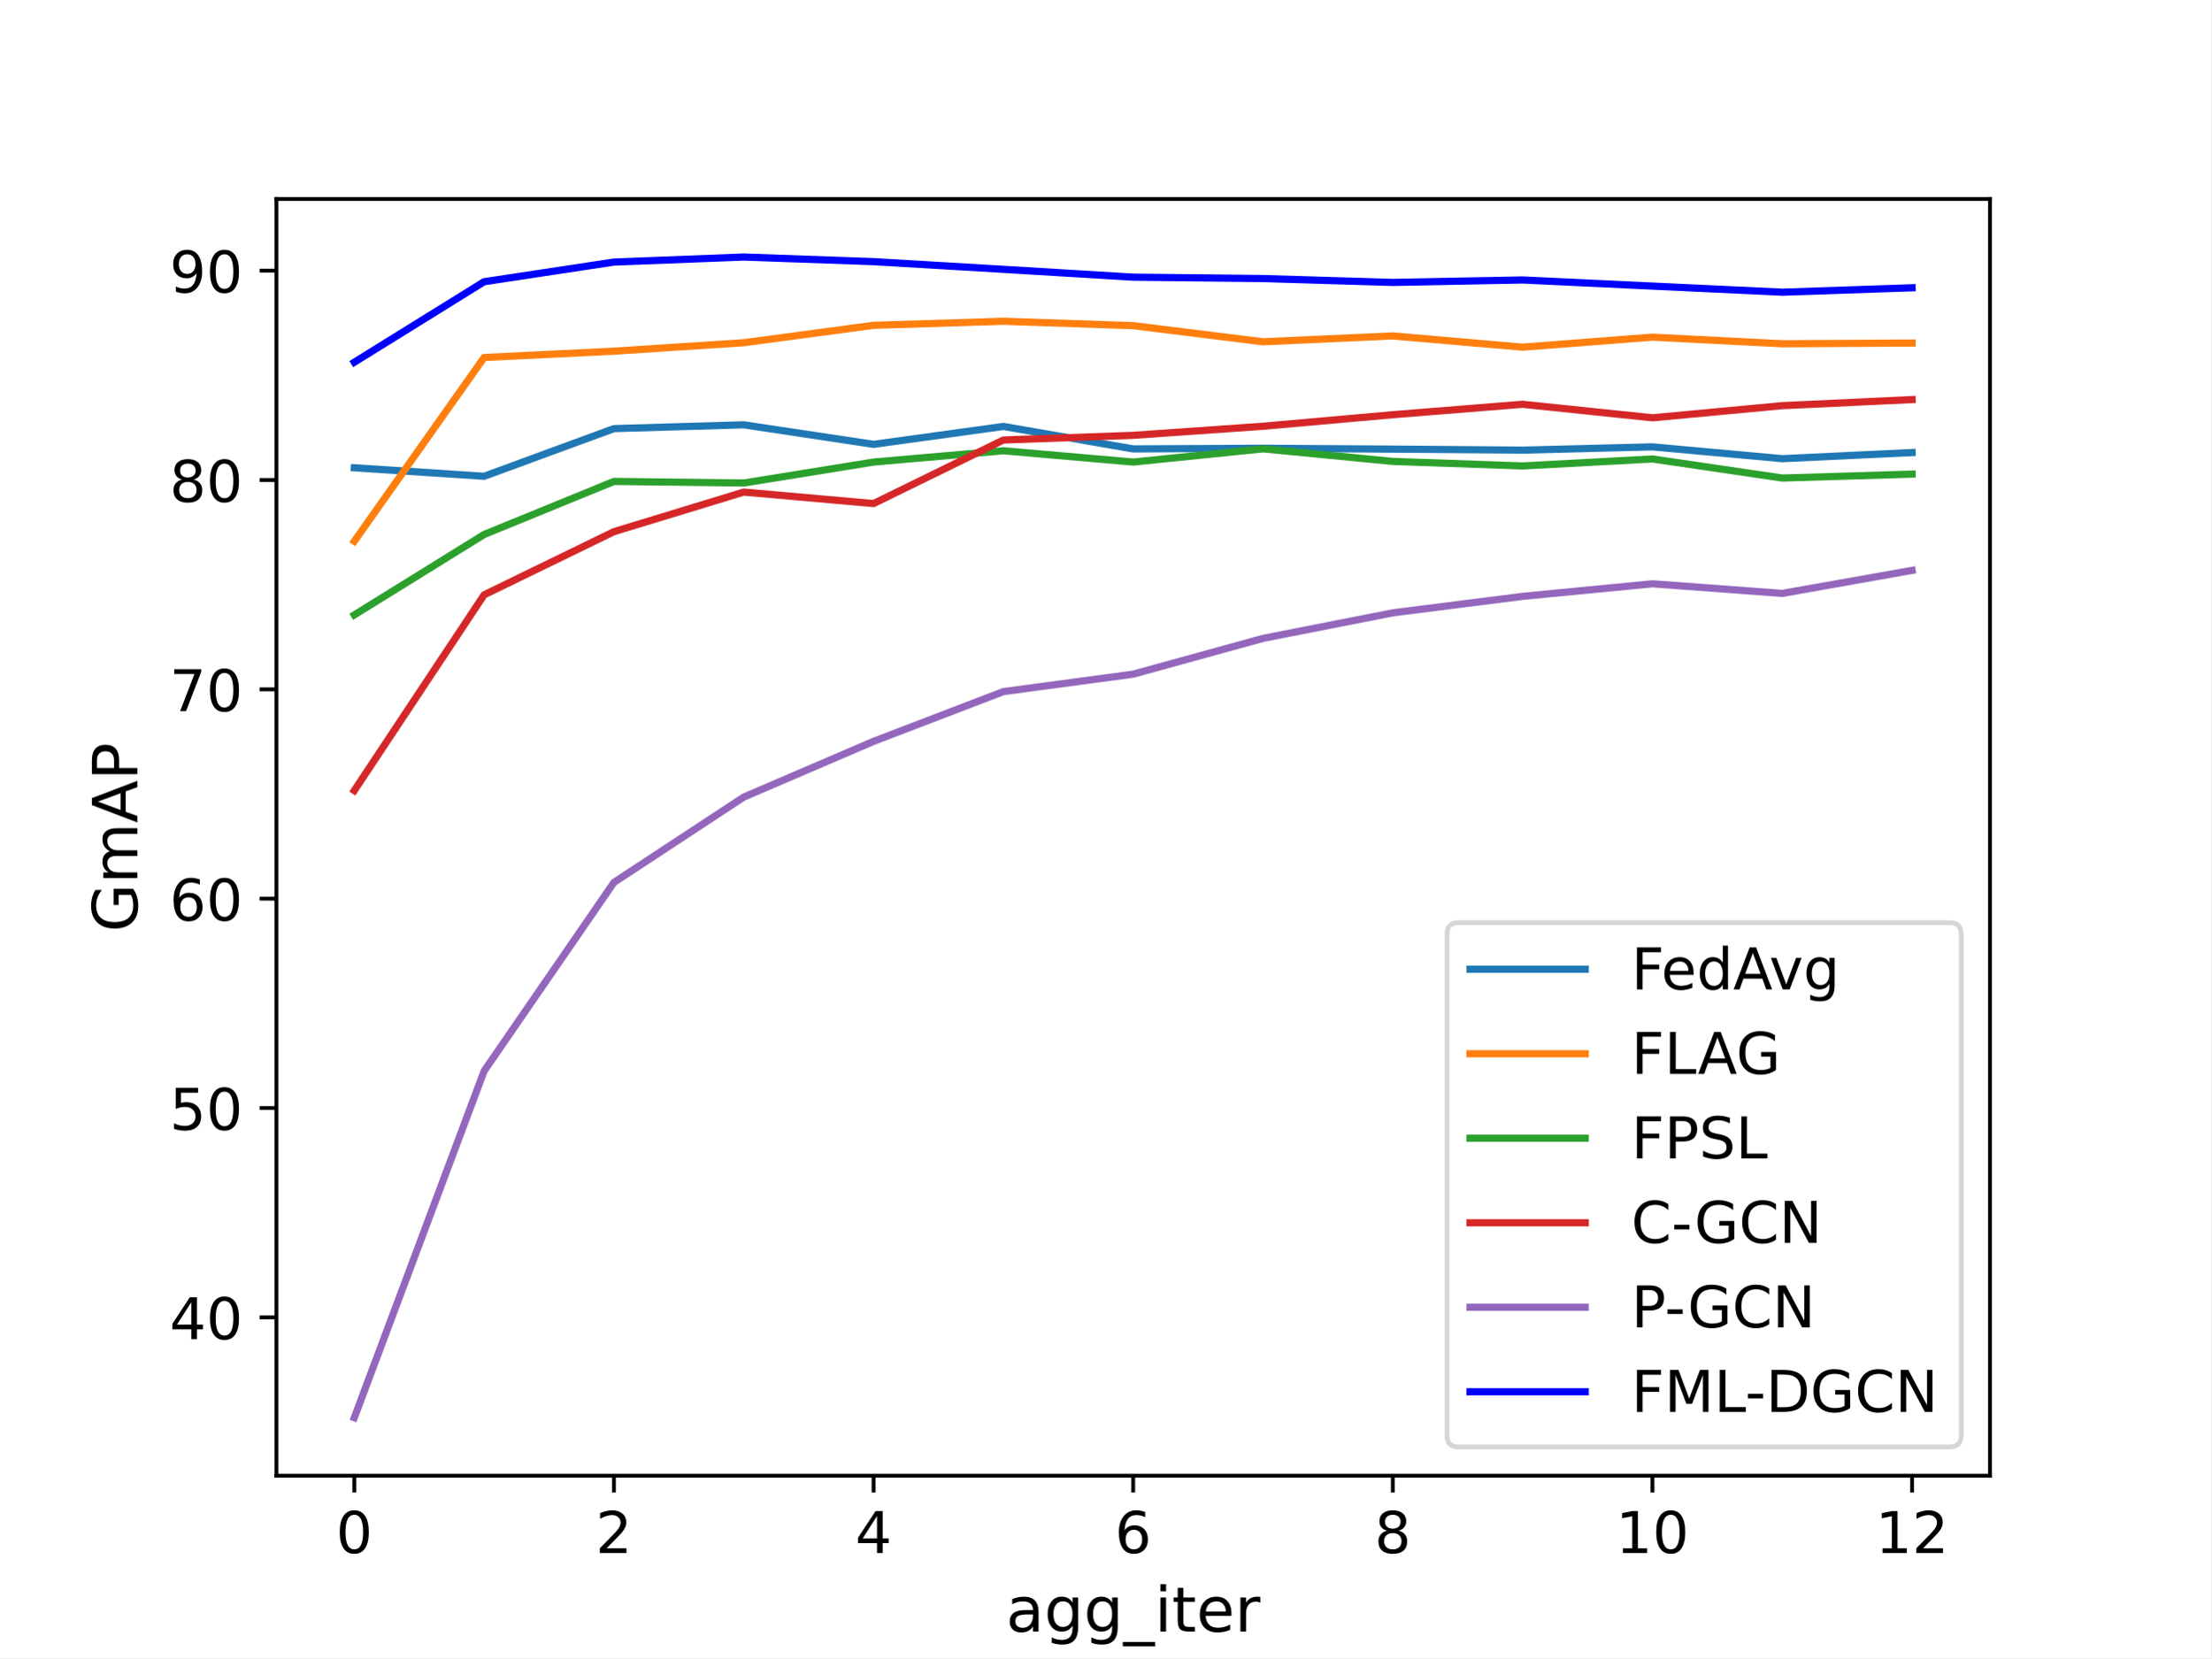
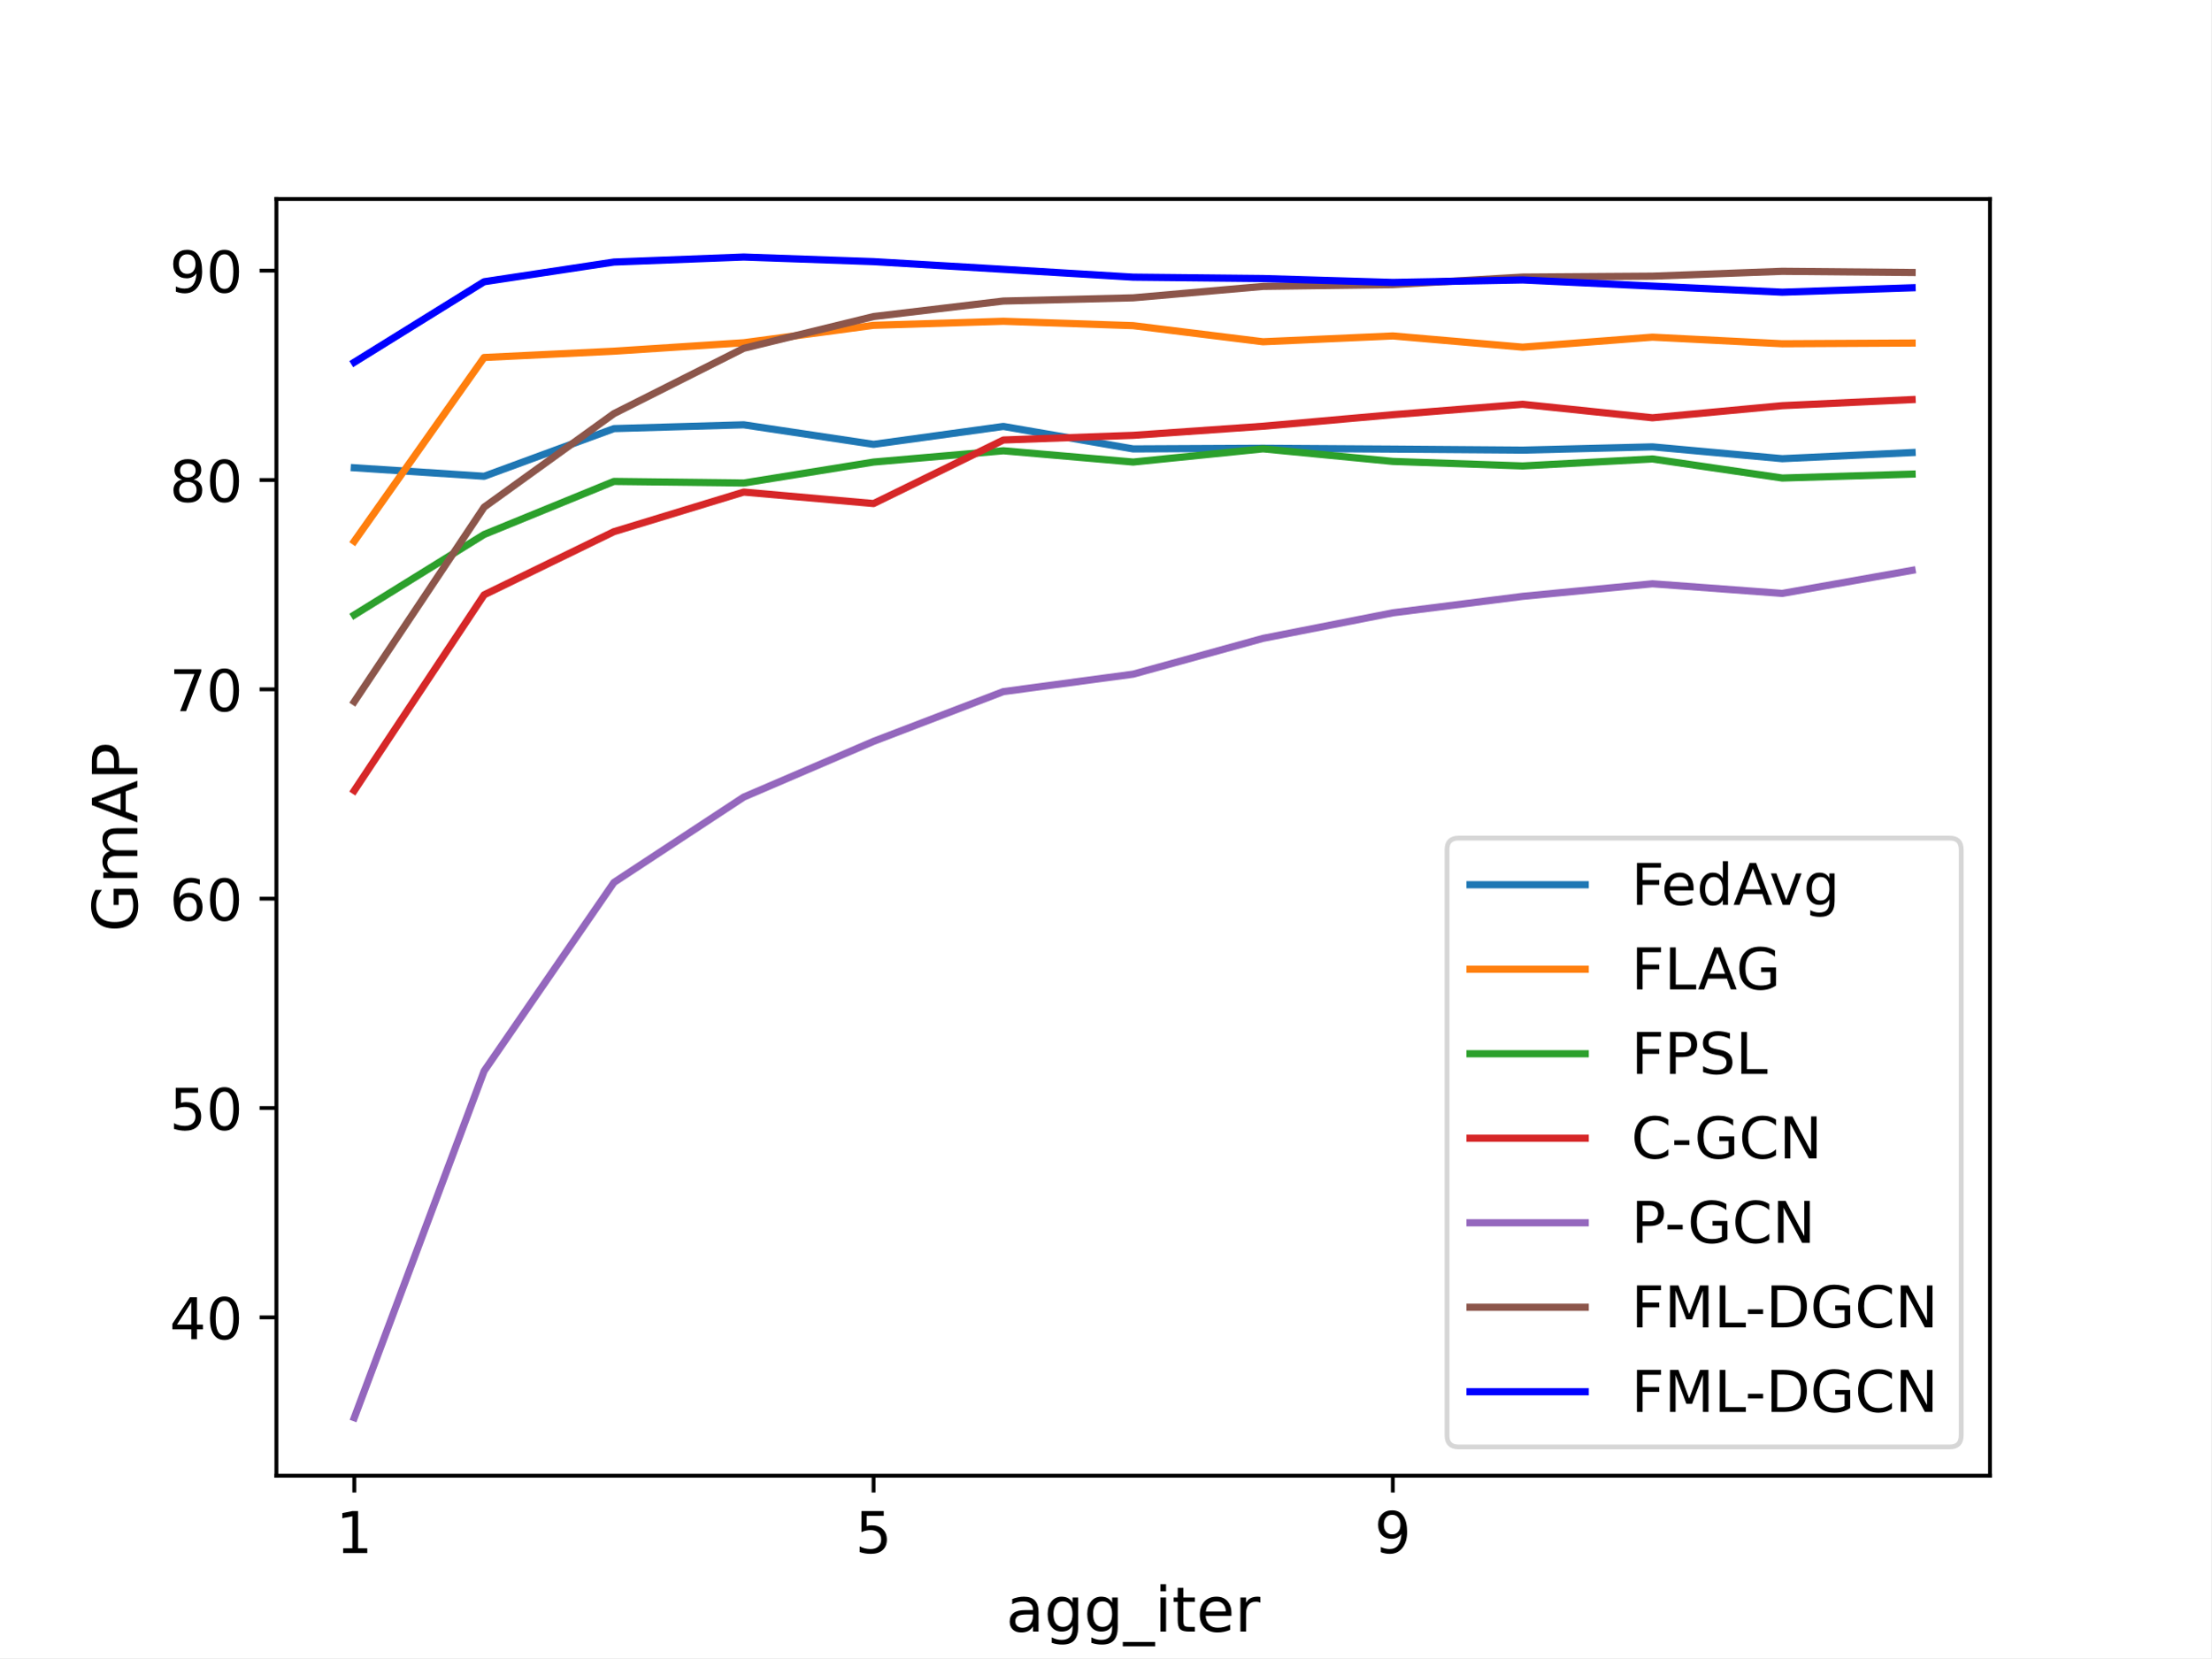
<svg xmlns="http://www.w3.org/2000/svg" xmlns:xlink="http://www.w3.org/1999/xlink" width="460.8pt" height="345.6pt" viewBox="0 0 460.8 345.6" version="1.1">
  <defs>
    <style type="text/css">*{stroke-linejoin: round; stroke-linecap: butt}</style>
  </defs>
  <g id="figure_1">
    <g id="patch_1">
      <path d="M 0 345.6  L 460.8 345.6  L 460.8 0  L 0 0  z " style="fill: #ffffff" />
    </g>
    <g id="axes_1">
      <g id="patch_2">
        <path d="M 57.6 307.584  L 414.72 307.584  L 414.72 41.472  L 57.6 41.472  z " style="fill: #ffffff" />
      </g>
      <g id="matplotlib.axis_1">
        <g id="xtick_1">
          <g id="line2d_1">
            <defs>
-               <path id="mbc3129a16e" d="M 0 0  L 0 3.5  " style="stroke: #000000; stroke-width: 0.8" />
-             </defs>
-             <g>
-               <use xlink:href="#mbc3129a16e" x="73.833" y="307.584" style="stroke: #000000; stroke-width: 0.8" />
+               <path id="m4f4d7ae4b5" d="M 0 0  L 0 3.5  " style="stroke: #000000; stroke-width: 0.8" />
+             </defs>
+             <g>
+               <use xlink:href="#m4f4d7ae4b5" x="73.833" y="307.584" style="stroke: #000000; stroke-width: 0.8" />
            </g>
          </g>
          <g id="text_1">
            <g transform="translate(70.01523 323.7021) scale(0.12 -0.12)">
              <defs>
-                 <path id="DejaVuSans-30" d="M 2034 4250  Q 1547 4250 1301 3770  Q 1056 3291 1056 2328  Q 1056 1369 1301 889  Q 1547 409 2034 409  Q 2525 409 2770 889  Q 3016 1369 3016 2328  Q 3016 3291 2770 3770  Q 2525 4250 2034 4250  z M 2034 4750  Q 2819 4750 3233 4129  Q 3647 3509 3647 2328  Q 3647 1150 3233 529  Q 2819 -91 2034 -91  Q 1250 -91 836 529  Q 422 1150 422 2328  Q 422 3509 836 4129  Q 1250 4750 2034 4750  z " transform="scale(0.015625)" />
-               </defs>
-               <use xlink:href="#DejaVuSans-30" />
+                 <path id="DejaVuSans-31" d="M 794 531  L 1825 531  L 1825 4091  L 703 3866  L 703 4441  L 1819 4666  L 2450 4666  L 2450 531  L 3481 531  L 3481 0  L 794 0  L 794 531  z " transform="scale(0.015625)" />
+               </defs>
+               <use xlink:href="#DejaVuSans-31" />
            </g>
          </g>
        </g>
        <g id="xtick_2">
          <g id="line2d_2">
            <g>
-               <use xlink:href="#mbc3129a16e" x="127.942" y="307.584" style="stroke: #000000; stroke-width: 0.8" />
+               <use xlink:href="#m4f4d7ae4b5" x="182.051" y="307.584" style="stroke: #000000; stroke-width: 0.8" />
            </g>
          </g>
          <g id="text_2">
-             <g transform="translate(124.1243 323.7021) scale(0.12 -0.12)">
-               <defs>
-                 <path id="DejaVuSans-32" d="M 1228 531  L 3431 531  L 3431 0  L 469 0  L 469 531  Q 828 903 1448 1529  Q 2069 2156 2228 2338  Q 2531 2678 2651 2914  Q 2772 3150 2772 3378  Q 2772 3750 2511 3984  Q 2250 4219 1831 4219  Q 1534 4219 1204 4116  Q 875 4013 500 3803  L 500 4441  Q 881 4594 1212 4672  Q 1544 4750 1819 4750  Q 2544 4750 2975 4387  Q 3406 4025 3406 3419  Q 3406 3131 3298 2873  Q 3191 2616 2906 2266  Q 2828 2175 2409 1742  Q 1991 1309 1228 531  z " transform="scale(0.015625)" />
-               </defs>
-               <use xlink:href="#DejaVuSans-32" />
+             <g transform="translate(178.2334 323.7021) scale(0.12 -0.12)">
+               <defs>
+                 <path id="DejaVuSans-35" d="M 691 4666  L 3169 4666  L 3169 4134  L 1269 4134  L 1269 2991  Q 1406 3038 1543 3061  Q 1681 3084 1819 3084  Q 2600 3084 3056 2656  Q 3513 2228 3513 1497  Q 3513 744 3044 326  Q 2575 -91 1722 -91  Q 1428 -91 1123 -41  Q 819 9 494 109  L 494 744  Q 775 591 1075 516  Q 1375 441 1709 441  Q 2250 441 2565 725  Q 2881 1009 2881 1497  Q 2881 1984 2565 2268  Q 2250 2553 1709 2553  Q 1456 2553 1204 2497  Q 953 2441 691 2322  L 691 4666  z " transform="scale(0.015625)" />
+               </defs>
+               <use xlink:href="#DejaVuSans-35" />
            </g>
          </g>
        </g>
        <g id="xtick_3">
          <g id="line2d_3">
            <g>
-               <use xlink:href="#mbc3129a16e" x="182.051" y="307.584" style="stroke: #000000; stroke-width: 0.8" />
+               <use xlink:href="#m4f4d7ae4b5" x="290.269" y="307.584" style="stroke: #000000; stroke-width: 0.8" />
            </g>
          </g>
          <g id="text_3">
-             <g transform="translate(178.2334 323.7021) scale(0.12 -0.12)">
-               <defs>
-                 <path id="DejaVuSans-34" d="M 2419 4116  L 825 1625  L 2419 1625  L 2419 4116  z M 2253 4666  L 3047 4666  L 3047 1625  L 3713 1625  L 3713 1100  L 3047 1100  L 3047 0  L 2419 0  L 2419 1100  L 313 1100  L 313 1709  L 2253 4666  z " transform="scale(0.015625)" />
-               </defs>
-               <use xlink:href="#DejaVuSans-34" />
-             </g>
-           </g>
-         </g>
-         <g id="xtick_4">
-           <g id="line2d_4">
-             <g>
-               <use xlink:href="#mbc3129a16e" x="236.16" y="307.584" style="stroke: #000000; stroke-width: 0.8" />
-             </g>
-           </g>
-           <g id="text_4">
-             <g transform="translate(232.3425 323.7021) scale(0.12 -0.12)">
-               <defs>
-                 <path id="DejaVuSans-36" d="M 2113 2584  Q 1688 2584 1439 2293  Q 1191 2003 1191 1497  Q 1191 994 1439 701  Q 1688 409 2113 409  Q 2538 409 2786 701  Q 3034 994 3034 1497  Q 3034 2003 2786 2293  Q 2538 2584 2113 2584  z M 3366 4563  L 3366 3988  Q 3128 4100 2886 4159  Q 2644 4219 2406 4219  Q 1781 4219 1451 3797  Q 1122 3375 1075 2522  Q 1259 2794 1537 2939  Q 1816 3084 2150 3084  Q 2853 3084 3261 2657  Q 3669 2231 3669 1497  Q 3669 778 3244 343  Q 2819 -91 2113 -91  Q 1303 -91 875 529  Q 447 1150 447 2328  Q 447 3434 972 4092  Q 1497 4750 2381 4750  Q 2619 4750 2861 4703  Q 3103 4656 3366 4563  z " transform="scale(0.015625)" />
-               </defs>
-               <use xlink:href="#DejaVuSans-36" />
-             </g>
-           </g>
-         </g>
-         <g id="xtick_5">
-           <g id="line2d_5">
-             <g>
-               <use xlink:href="#mbc3129a16e" x="290.269" y="307.584" style="stroke: #000000; stroke-width: 0.8" />
-             </g>
-           </g>
-           <g id="text_5">
            <g transform="translate(286.4516 323.7021) scale(0.12 -0.12)">
              <defs>
-                 <path id="DejaVuSans-38" d="M 2034 2216  Q 1584 2216 1326 1975  Q 1069 1734 1069 1313  Q 1069 891 1326 650  Q 1584 409 2034 409  Q 2484 409 2743 651  Q 3003 894 3003 1313  Q 3003 1734 2745 1975  Q 2488 2216 2034 2216  z M 1403 2484  Q 997 2584 770 2862  Q 544 3141 544 3541  Q 544 4100 942 4425  Q 1341 4750 2034 4750  Q 2731 4750 3128 4425  Q 3525 4100 3525 3541  Q 3525 3141 3298 2862  Q 3072 2584 2669 2484  Q 3125 2378 3379 2068  Q 3634 1759 3634 1313  Q 3634 634 3220 271  Q 2806 -91 2034 -91  Q 1263 -91 848 271  Q 434 634 434 1313  Q 434 1759 690 2068  Q 947 2378 1403 2484  z M 1172 3481  Q 1172 3119 1398 2916  Q 1625 2713 2034 2713  Q 2441 2713 2670 2916  Q 2900 3119 2900 3481  Q 2900 3844 2670 4047  Q 2441 4250 2034 4250  Q 1625 4250 1398 4047  Q 1172 3844 1172 3481  z " transform="scale(0.015625)" />
-               </defs>
-               <use xlink:href="#DejaVuSans-38" />
-             </g>
-           </g>
-         </g>
-         <g id="xtick_6">
-           <g id="line2d_6">
-             <g>
-               <use xlink:href="#mbc3129a16e" x="344.378" y="307.584" style="stroke: #000000; stroke-width: 0.8" />
-             </g>
-           </g>
-           <g id="text_6">
-             <g transform="translate(336.7432 323.7021) scale(0.12 -0.12)">
-               <defs>
-                 <path id="DejaVuSans-31" d="M 794 531  L 1825 531  L 1825 4091  L 703 3866  L 703 4441  L 1819 4666  L 2450 4666  L 2450 531  L 3481 531  L 3481 0  L 794 0  L 794 531  z " transform="scale(0.015625)" />
-               </defs>
-               <use xlink:href="#DejaVuSans-31" />
-               <use xlink:href="#DejaVuSans-30" x="63.623" />
-             </g>
-           </g>
-         </g>
-         <g id="xtick_7">
-           <g id="line2d_7">
-             <g>
-               <use xlink:href="#mbc3129a16e" x="398.487" y="307.584" style="stroke: #000000; stroke-width: 0.8" />
-             </g>
-           </g>
-           <g id="text_7">
-             <g transform="translate(390.8523 323.7021) scale(0.12 -0.12)">
-               <use xlink:href="#DejaVuSans-31" />
-               <use xlink:href="#DejaVuSans-32" x="63.623" />
-             </g>
-           </g>
-         </g>
-         <g id="text_8">
+                 <path id="DejaVuSans-39" d="M 703 97  L 703 672  Q 941 559 1184 500  Q 1428 441 1663 441  Q 2288 441 2617 861  Q 2947 1281 2994 2138  Q 2813 1869 2534 1725  Q 2256 1581 1919 1581  Q 1219 1581 811 2004  Q 403 2428 403 3163  Q 403 3881 828 4315  Q 1253 4750 1959 4750  Q 2769 4750 3195 4129  Q 3622 3509 3622 2328  Q 3622 1225 3098 567  Q 2575 -91 1691 -91  Q 1453 -91 1209 -44  Q 966 3 703 97  z M 1959 2075  Q 2384 2075 2632 2365  Q 2881 2656 2881 3163  Q 2881 3666 2632 3958  Q 2384 4250 1959 4250  Q 1534 4250 1286 3958  Q 1038 3666 1038 3163  Q 1038 2656 1286 2365  Q 1534 2075 1959 2075  z " transform="scale(0.015625)" />
+               </defs>
+               <use xlink:href="#DejaVuSans-39" />
+             </g>
+           </g>
+         </g>
+         <g id="text_4">
          <g transform="translate(209.6481 340.0757) scale(0.13 -0.13)">
            <defs>
              <path id="DejaVuSans-61" d="M 2194 1759  Q 1497 1759 1228 1600  Q 959 1441 959 1056  Q 959 750 1161 570  Q 1363 391 1709 391  Q 2188 391 2477 730  Q 2766 1069 2766 1631  L 2766 1759  L 2194 1759  z M 3341 1997  L 3341 0  L 2766 0  L 2766 531  Q 2569 213 2275 61  Q 1981 -91 1556 -91  Q 1019 -91 701 211  Q 384 513 384 1019  Q 384 1609 779 1909  Q 1175 2209 1959 2209  L 2766 2209  L 2766 2266  Q 2766 2663 2505 2880  Q 2244 3097 1772 3097  Q 1472 3097 1187 3025  Q 903 2953 641 2809  L 641 3341  Q 956 3463 1253 3523  Q 1550 3584 1831 3584  Q 2591 3584 2966 3190  Q 3341 2797 3341 1997  z " transform="scale(0.015625)" />
              <path id="DejaVuSans-67" d="M 2906 1791  Q 2906 2416 2648 2759  Q 2391 3103 1925 3103  Q 1463 3103 1205 2759  Q 947 2416 947 1791  Q 947 1169 1205 825  Q 1463 481 1925 481  Q 2391 481 2648 825  Q 2906 1169 2906 1791  z M 3481 434  Q 3481 -459 3084 -895  Q 2688 -1331 1869 -1331  Q 1566 -1331 1297 -1286  Q 1028 -1241 775 -1147  L 775 -588  Q 1028 -725 1275 -790  Q 1522 -856 1778 -856  Q 2344 -856 2625 -561  Q 2906 -266 2906 331  L 2906 616  Q 2728 306 2450 153  Q 2172 0 1784 0  Q 1141 0 747 490  Q 353 981 353 1791  Q 353 2603 747 3093  Q 1141 3584 1784 3584  Q 2172 3584 2450 3431  Q 2728 3278 2906 2969  L 2906 3500  L 3481 3500  L 3481 434  z " transform="scale(0.015625)" />
              <path id="DejaVuSans-5f" d="M 3263 -1063  L 3263 -1509  L -63 -1509  L -63 -1063  L 3263 -1063  z " transform="scale(0.015625)" />
              <path id="DejaVuSans-69" d="M 603 3500  L 1178 3500  L 1178 0  L 603 0  L 603 3500  z M 603 4863  L 1178 4863  L 1178 4134  L 603 4134  L 603 4863  z " transform="scale(0.015625)" />
              <path id="DejaVuSans-74" d="M 1172 4494  L 1172 3500  L 2356 3500  L 2356 3053  L 1172 3053  L 1172 1153  Q 1172 725 1289 603  Q 1406 481 1766 481  L 2356 481  L 2356 0  L 1766 0  Q 1100 0 847 248  Q 594 497 594 1153  L 594 3053  L 172 3053  L 172 3500  L 594 3500  L 594 4494  L 1172 4494  z " transform="scale(0.015625)" />
              <path id="DejaVuSans-65" d="M 3597 1894  L 3597 1613  L 953 1613  Q 991 1019 1311 708  Q 1631 397 2203 397  Q 2534 397 2845 478  Q 3156 559 3463 722  L 3463 178  Q 3153 47 2828 -22  Q 2503 -91 2169 -91  Q 1331 -91 842 396  Q 353 884 353 1716  Q 353 2575 817 3079  Q 1281 3584 2069 3584  Q 2775 3584 3186 3129  Q 3597 2675 3597 1894  z M 3022 2063  Q 3016 2534 2758 2815  Q 2500 3097 2075 3097  Q 1594 3097 1305 2825  Q 1016 2553 972 2059  L 3022 2063  z " transform="scale(0.015625)" />
              <path id="DejaVuSans-72" d="M 2631 2963  Q 2534 3019 2420 3045  Q 2306 3072 2169 3072  Q 1681 3072 1420 2755  Q 1159 2438 1159 1844  L 1159 0  L 581 0  L 581 3500  L 1159 3500  L 1159 2956  Q 1341 3275 1631 3429  Q 1922 3584 2338 3584  Q 2397 3584 2469 3576  Q 2541 3569 2628 3553  L 2631 2963  z " transform="scale(0.015625)" />
            </defs>
            <use xlink:href="#DejaVuSans-61" />
            <use xlink:href="#DejaVuSans-67" x="61.279" />
            <use xlink:href="#DejaVuSans-67" x="124.756" />
            <use xlink:href="#DejaVuSans-5f" x="188.232" />
            <use xlink:href="#DejaVuSans-69" x="238.232" />
            <use xlink:href="#DejaVuSans-74" x="266.016" />
            <use xlink:href="#DejaVuSans-65" x="305.225" />
            <use xlink:href="#DejaVuSans-72" x="366.748" />
          </g>
        </g>
      </g>
      <g id="matplotlib.axis_2">
        <g id="ytick_1">
+           <g id="line2d_4">
+             <defs>
+               <path id="m7bae63c8d6" d="M 0 0  L -3.5 0  " style="stroke: #000000; stroke-width: 0.8" />
+             </defs>
+             <g>
+               <use xlink:href="#m7bae63c8d6" x="57.6" y="274.58" style="stroke: #000000; stroke-width: 0.8" />
+             </g>
+           </g>
+           <g id="text_5">
+             <g transform="translate(35.33 279.139) scale(0.12 -0.12)">
+               <defs>
+                 <path id="DejaVuSans-34" d="M 2419 4116  L 825 1625  L 2419 1625  L 2419 4116  z M 2253 4666  L 3047 4666  L 3047 1625  L 3713 1625  L 3713 1100  L 3047 1100  L 3047 0  L 2419 0  L 2419 1100  L 313 1100  L 313 1709  L 2253 4666  z " transform="scale(0.015625)" />
+                 <path id="DejaVuSans-30" d="M 2034 4250  Q 1547 4250 1301 3770  Q 1056 3291 1056 2328  Q 1056 1369 1301 889  Q 1547 409 2034 409  Q 2525 409 2770 889  Q 3016 1369 3016 2328  Q 3016 3291 2770 3770  Q 2525 4250 2034 4250  z M 2034 4750  Q 2819 4750 3233 4129  Q 3647 3509 3647 2328  Q 3647 1150 3233 529  Q 2819 -91 2034 -91  Q 1250 -91 836 529  Q 422 1150 422 2328  Q 422 3509 836 4129  Q 1250 4750 2034 4750  z " transform="scale(0.015625)" />
+               </defs>
+               <use xlink:href="#DejaVuSans-34" />
+               <use xlink:href="#DejaVuSans-30" x="63.623" />
+             </g>
+           </g>
+         </g>
+         <g id="ytick_2">
+           <g id="line2d_5">
+             <g>
+               <use xlink:href="#m7bae63c8d6" x="57.6" y="230.945" style="stroke: #000000; stroke-width: 0.8" />
+             </g>
+           </g>
+           <g id="text_6">
+             <g transform="translate(35.33 235.5044) scale(0.12 -0.12)">
+               <use xlink:href="#DejaVuSans-35" />
+               <use xlink:href="#DejaVuSans-30" x="63.623" />
+             </g>
+           </g>
+         </g>
+         <g id="ytick_3">
+           <g id="line2d_6">
+             <g>
+               <use xlink:href="#m7bae63c8d6" x="57.6" y="187.311" style="stroke: #000000; stroke-width: 0.8" />
+             </g>
+           </g>
+           <g id="text_7">
+             <g transform="translate(35.33 191.8698) scale(0.12 -0.12)">
+               <defs>
+                 <path id="DejaVuSans-36" d="M 2113 2584  Q 1688 2584 1439 2293  Q 1191 2003 1191 1497  Q 1191 994 1439 701  Q 1688 409 2113 409  Q 2538 409 2786 701  Q 3034 994 3034 1497  Q 3034 2003 2786 2293  Q 2538 2584 2113 2584  z M 3366 4563  L 3366 3988  Q 3128 4100 2886 4159  Q 2644 4219 2406 4219  Q 1781 4219 1451 3797  Q 1122 3375 1075 2522  Q 1259 2794 1537 2939  Q 1816 3084 2150 3084  Q 2853 3084 3261 2657  Q 3669 2231 3669 1497  Q 3669 778 3244 343  Q 2819 -91 2113 -91  Q 1303 -91 875 529  Q 447 1150 447 2328  Q 447 3434 972 4092  Q 1497 4750 2381 4750  Q 2619 4750 2861 4703  Q 3103 4656 3366 4563  z " transform="scale(0.015625)" />
+               </defs>
+               <use xlink:href="#DejaVuSans-36" />
+               <use xlink:href="#DejaVuSans-30" x="63.623" />
+             </g>
+           </g>
+         </g>
+         <g id="ytick_4">
+           <g id="line2d_7">
+             <g>
+               <use xlink:href="#m7bae63c8d6" x="57.6" y="143.676" style="stroke: #000000; stroke-width: 0.8" />
+             </g>
+           </g>
+           <g id="text_8">
+             <g transform="translate(35.33 148.2352) scale(0.12 -0.12)">
+               <defs>
+                 <path id="DejaVuSans-37" d="M 525 4666  L 3525 4666  L 3525 4397  L 1831 0  L 1172 0  L 2766 4134  L 525 4134  L 525 4666  z " transform="scale(0.015625)" />
+               </defs>
+               <use xlink:href="#DejaVuSans-37" />
+               <use xlink:href="#DejaVuSans-30" x="63.623" />
+             </g>
+           </g>
+         </g>
+         <g id="ytick_5">
          <g id="line2d_8">
-             <defs>
-               <path id="m5475874a99" d="M 0 0  L -3.5 0  " style="stroke: #000000; stroke-width: 0.8" />
-             </defs>
-             <g>
-               <use xlink:href="#m5475874a99" x="57.6" y="274.58" style="stroke: #000000; stroke-width: 0.8" />
+             <g>
+               <use xlink:href="#m7bae63c8d6" x="57.6" y="100.042" style="stroke: #000000; stroke-width: 0.8" />
            </g>
          </g>
          <g id="text_9">
-             <g transform="translate(35.33 279.139) scale(0.12 -0.12)">
-               <use xlink:href="#DejaVuSans-34" />
-               <use xlink:href="#DejaVuSans-30" x="63.623" />
-             </g>
-           </g>
-         </g>
-         <g id="ytick_2">
+             <g transform="translate(35.33 104.6006) scale(0.12 -0.12)">
+               <defs>
+                 <path id="DejaVuSans-38" d="M 2034 2216  Q 1584 2216 1326 1975  Q 1069 1734 1069 1313  Q 1069 891 1326 650  Q 1584 409 2034 409  Q 2484 409 2743 651  Q 3003 894 3003 1313  Q 3003 1734 2745 1975  Q 2488 2216 2034 2216  z M 1403 2484  Q 997 2584 770 2862  Q 544 3141 544 3541  Q 544 4100 942 4425  Q 1341 4750 2034 4750  Q 2731 4750 3128 4425  Q 3525 4100 3525 3541  Q 3525 3141 3298 2862  Q 3072 2584 2669 2484  Q 3125 2378 3379 2068  Q 3634 1759 3634 1313  Q 3634 634 3220 271  Q 2806 -91 2034 -91  Q 1263 -91 848 271  Q 434 634 434 1313  Q 434 1759 690 2068  Q 947 2378 1403 2484  z M 1172 3481  Q 1172 3119 1398 2916  Q 1625 2713 2034 2713  Q 2441 2713 2670 2916  Q 2900 3119 2900 3481  Q 2900 3844 2670 4047  Q 2441 4250 2034 4250  Q 1625 4250 1398 4047  Q 1172 3844 1172 3481  z " transform="scale(0.015625)" />
+               </defs>
+               <use xlink:href="#DejaVuSans-38" />
+               <use xlink:href="#DejaVuSans-30" x="63.623" />
+             </g>
+           </g>
+         </g>
+         <g id="ytick_6">
          <g id="line2d_9">
            <g>
-               <use xlink:href="#m5475874a99" x="57.6" y="230.945" style="stroke: #000000; stroke-width: 0.8" />
+               <use xlink:href="#m7bae63c8d6" x="57.6" y="56.407" style="stroke: #000000; stroke-width: 0.8" />
            </g>
          </g>
          <g id="text_10">
-             <g transform="translate(35.33 235.5044) scale(0.12 -0.12)">
-               <defs>
-                 <path id="DejaVuSans-35" d="M 691 4666  L 3169 4666  L 3169 4134  L 1269 4134  L 1269 2991  Q 1406 3038 1543 3061  Q 1681 3084 1819 3084  Q 2600 3084 3056 2656  Q 3513 2228 3513 1497  Q 3513 744 3044 326  Q 2575 -91 1722 -91  Q 1428 -91 1123 -41  Q 819 9 494 109  L 494 744  Q 775 591 1075 516  Q 1375 441 1709 441  Q 2250 441 2565 725  Q 2881 1009 2881 1497  Q 2881 1984 2565 2268  Q 2250 2553 1709 2553  Q 1456 2553 1204 2497  Q 953 2441 691 2322  L 691 4666  z " transform="scale(0.015625)" />
-               </defs>
-               <use xlink:href="#DejaVuSans-35" />
-               <use xlink:href="#DejaVuSans-30" x="63.623" />
-             </g>
-           </g>
-         </g>
-         <g id="ytick_3">
-           <g id="line2d_10">
-             <g>
-               <use xlink:href="#m5475874a99" x="57.6" y="187.311" style="stroke: #000000; stroke-width: 0.8" />
-             </g>
-           </g>
-           <g id="text_11">
-             <g transform="translate(35.33 191.8698) scale(0.12 -0.12)">
-               <use xlink:href="#DejaVuSans-36" />
-               <use xlink:href="#DejaVuSans-30" x="63.623" />
-             </g>
-           </g>
-         </g>
-         <g id="ytick_4">
-           <g id="line2d_11">
-             <g>
-               <use xlink:href="#m5475874a99" x="57.6" y="143.676" style="stroke: #000000; stroke-width: 0.8" />
-             </g>
-           </g>
-           <g id="text_12">
-             <g transform="translate(35.33 148.2352) scale(0.12 -0.12)">
-               <defs>
-                 <path id="DejaVuSans-37" d="M 525 4666  L 3525 4666  L 3525 4397  L 1831 0  L 1172 0  L 2766 4134  L 525 4134  L 525 4666  z " transform="scale(0.015625)" />
-               </defs>
-               <use xlink:href="#DejaVuSans-37" />
-               <use xlink:href="#DejaVuSans-30" x="63.623" />
-             </g>
-           </g>
-         </g>
-         <g id="ytick_5">
-           <g id="line2d_12">
-             <g>
-               <use xlink:href="#m5475874a99" x="57.6" y="100.042" style="stroke: #000000; stroke-width: 0.8" />
-             </g>
-           </g>
-           <g id="text_13">
-             <g transform="translate(35.33 104.6006) scale(0.12 -0.12)">
-               <use xlink:href="#DejaVuSans-38" />
-               <use xlink:href="#DejaVuSans-30" x="63.623" />
-             </g>
-           </g>
-         </g>
-         <g id="ytick_6">
-           <g id="line2d_13">
-             <g>
-               <use xlink:href="#m5475874a99" x="57.6" y="56.407" style="stroke: #000000; stroke-width: 0.8" />
-             </g>
-           </g>
-           <g id="text_14">
            <g transform="translate(35.33 60.96605) scale(0.12 -0.12)">
-               <defs>
-                 <path id="DejaVuSans-39" d="M 703 97  L 703 672  Q 941 559 1184 500  Q 1428 441 1663 441  Q 2288 441 2617 861  Q 2947 1281 2994 2138  Q 2813 1869 2534 1725  Q 2256 1581 1919 1581  Q 1219 1581 811 2004  Q 403 2428 403 3163  Q 403 3881 828 4315  Q 1253 4750 1959 4750  Q 2769 4750 3195 4129  Q 3622 3509 3622 2328  Q 3622 1225 3098 567  Q 2575 -91 1691 -91  Q 1453 -91 1209 -44  Q 966 3 703 97  z M 1959 2075  Q 2384 2075 2632 2365  Q 2881 2656 2881 3163  Q 2881 3666 2632 3958  Q 2384 4250 1959 4250  Q 1534 4250 1286 3958  Q 1038 3666 1038 3163  Q 1038 2656 1286 2365  Q 1534 2075 1959 2075  z " transform="scale(0.015625)" />
-               </defs>
              <use xlink:href="#DejaVuSans-39" />
              <use xlink:href="#DejaVuSans-30" x="63.623" />
            </g>
          </g>
        </g>
-         <g id="text_15">
+         <g id="text_11">
          <g transform="translate(28.62641 194.2616) rotate(-90) scale(0.13 -0.13)">
            <defs>
              <path id="DejaVuSans-47" d="M 3809 666  L 3809 1919  L 2778 1919  L 2778 2438  L 4434 2438  L 4434 434  Q 4069 175 3628 42  Q 3188 -91 2688 -91  Q 1594 -91 976 548  Q 359 1188 359 2328  Q 359 3472 976 4111  Q 1594 4750 2688 4750  Q 3144 4750 3555 4637  Q 3966 4525 4313 4306  L 4313 3634  Q 3963 3931 3569 4081  Q 3175 4231 2741 4231  Q 1884 4231 1454 3753  Q 1025 3275 1025 2328  Q 1025 1384 1454 906  Q 1884 428 2741 428  Q 3075 428 3337 486  Q 3600 544 3809 666  z " transform="scale(0.015625)" />
              <path id="DejaVuSans-6d" d="M 3328 2828  Q 3544 3216 3844 3400  Q 4144 3584 4550 3584  Q 5097 3584 5394 3201  Q 5691 2819 5691 2113  L 5691 0  L 5113 0  L 5113 2094  Q 5113 2597 4934 2840  Q 4756 3084 4391 3084  Q 3944 3084 3684 2787  Q 3425 2491 3425 1978  L 3425 0  L 2847 0  L 2847 2094  Q 2847 2600 2669 2842  Q 2491 3084 2119 3084  Q 1678 3084 1418 2786  Q 1159 2488 1159 1978  L 1159 0  L 581 0  L 581 3500  L 1159 3500  L 1159 2956  Q 1356 3278 1631 3431  Q 1906 3584 2284 3584  Q 2666 3584 2933 3390  Q 3200 3197 3328 2828  z " transform="scale(0.015625)" />
              <path id="DejaVuSans-41" d="M 2188 4044  L 1331 1722  L 3047 1722  L 2188 4044  z M 1831 4666  L 2547 4666  L 4325 0  L 3669 0  L 3244 1197  L 1141 1197  L 716 0  L 50 0  L 1831 4666  z " transform="scale(0.015625)" />
              <path id="DejaVuSans-50" d="M 1259 4147  L 1259 2394  L 2053 2394  Q 2494 2394 2734 2622  Q 2975 2850 2975 3272  Q 2975 3691 2734 3919  Q 2494 4147 2053 4147  L 1259 4147  z M 628 4666  L 2053 4666  Q 2838 4666 3239 4311  Q 3641 3956 3641 3272  Q 3641 2581 3239 2228  Q 2838 1875 2053 1875  L 1259 1875  L 1259 0  L 628 0  L 628 4666  z " transform="scale(0.015625)" />
            </defs>
            <use xlink:href="#DejaVuSans-47" />
            <use xlink:href="#DejaVuSans-6d" x="77.49" />
            <use xlink:href="#DejaVuSans-41" x="174.902" />
            <use xlink:href="#DejaVuSans-50" x="243.311" />
          </g>
        </g>
      </g>
+       <g id="line2d_10">
+         <path d="M 73.833 97.494  L 100.887 99.268  L 127.942 89.332  L 154.996 88.54  L 182.051 92.611  L 209.105 88.878  L 236.16 93.566  L 263.215 93.429  L 290.269 93.608  L 317.324 93.82  L 344.378 93.137  L 371.433 95.6  L 398.487 94.32  " clip-path="url(#p8f6cfc7648)" style="fill: none; stroke: #1f77b4; stroke-width: 1.5; stroke-linecap: square" />
+       </g>
+       <g id="line2d_11">
+         <path d="M 73.833 112.808  L 100.887 74.509  L 127.942 73.196  L 154.996 71.433  L 182.051 67.803  L 209.105 66.957  L 236.16 67.874  L 263.215 71.232  L 290.269 70.015  L 317.324 72.357  L 344.378 70.269  L 371.433 71.646  L 398.487 71.496  " clip-path="url(#p8f6cfc7648)" style="fill: none; stroke: #ff7f0e; stroke-width: 1.5; stroke-linecap: square" />
+       </g>
+       <g id="line2d_12">
+         <path d="M 73.833 128.167  L 100.887 111.402  L 127.942 100.34  L 154.996 100.672  L 182.051 96.306  L 209.105 93.95  L 236.16 96.303  L 263.215 93.549  L 290.269 96.17  L 317.324 97.115  L 344.378 95.658  L 371.433 99.635  L 398.487 98.817  " clip-path="url(#p8f6cfc7648)" style="fill: none; stroke: #2ca02c; stroke-width: 1.5; stroke-linecap: square" />
+       </g>
+       <g id="line2d_13">
+         <path d="M 73.833 164.775  L 100.887 123.981  L 127.942 110.812  L 154.996 102.562  L 182.051 104.954  L 209.105 91.708  L 236.16 90.734  L 263.215 88.839  L 290.269 86.433  L 317.324 84.261  L 344.378 87.079  L 371.433 84.548  L 398.487 83.28  " clip-path="url(#p8f6cfc7648)" style="fill: none; stroke: #d62728; stroke-width: 1.5; stroke-linecap: square" />
+       </g>
      <g id="line2d_14">
-         <path d="M 73.833 97.494  L 100.887 99.268  L 127.942 89.332  L 154.996 88.54  L 182.051 92.611  L 209.105 88.878  L 236.16 93.566  L 263.215 93.429  L 290.269 93.608  L 317.324 93.82  L 344.378 93.137  L 371.433 95.6  L 398.487 94.32  " clip-path="url(#p6f7113cd29)" style="fill: none; stroke: #1f77b4; stroke-width: 1.5; stroke-linecap: square" />
+         <path d="M 73.833 295.488  L 100.887 223.237  L 127.942 183.926  L 154.996 166.136  L 182.051 154.52  L 209.105 144.15  L 236.16 140.512  L 263.215 133.054  L 290.269 127.729  L 317.324 124.295  L 344.378 121.677  L 371.433 123.681  L 398.487 118.875  " clip-path="url(#p8f6cfc7648)" style="fill: none; stroke: #9467bd; stroke-width: 1.5; stroke-linecap: square" />
      </g>
      <g id="line2d_15">
-         <path d="M 73.833 112.808  L 100.887 74.509  L 127.942 73.196  L 154.996 71.433  L 182.051 67.803  L 209.105 66.957  L 236.16 67.874  L 263.215 71.232  L 290.269 70.015  L 317.324 72.357  L 344.378 70.269  L 371.433 71.646  L 398.487 71.496  " clip-path="url(#p6f7113cd29)" style="fill: none; stroke: #ff7f0e; stroke-width: 1.5; stroke-linecap: square" />
+         <path d="M 73.833 146.248  L 100.887 105.705  L 127.942 86.208  L 154.996 72.592  L 182.051 65.975  L 209.105 62.744  L 236.16 62.071  L 263.215 59.689  L 290.269 59.322  L 317.324 57.748  L 344.378 57.556  L 371.433 56.548  L 398.487 56.797  " clip-path="url(#p8f6cfc7648)" style="fill: none; stroke: #8c564b; stroke-width: 1.5; stroke-linecap: square" />
      </g>
      <g id="line2d_16">
-         <path d="M 73.833 128.167  L 100.887 111.402  L 127.942 100.34  L 154.996 100.672  L 182.051 96.306  L 209.105 93.95  L 236.16 96.303  L 263.215 93.549  L 290.269 96.17  L 317.324 97.115  L 344.378 95.658  L 371.433 99.635  L 398.487 98.817  " clip-path="url(#p6f7113cd29)" style="fill: none; stroke: #2ca02c; stroke-width: 1.5; stroke-linecap: square" />
-       </g>
-       <g id="line2d_17">
-         <path d="M 73.833 164.775  L 100.887 123.981  L 127.942 110.812  L 154.996 102.562  L 182.051 104.954  L 209.105 91.708  L 236.16 90.734  L 263.215 88.839  L 290.269 86.433  L 317.324 84.261  L 344.378 87.079  L 371.433 84.548  L 398.487 83.28  " clip-path="url(#p6f7113cd29)" style="fill: none; stroke: #d62728; stroke-width: 1.5; stroke-linecap: square" />
-       </g>
-       <g id="line2d_18">
-         <path d="M 73.833 295.488  L 100.887 223.237  L 127.942 183.926  L 154.996 166.136  L 182.051 154.52  L 209.105 144.15  L 236.16 140.512  L 263.215 133.054  L 290.269 127.729  L 317.324 124.295  L 344.378 121.677  L 371.433 123.681  L 398.487 118.875  " clip-path="url(#p6f7113cd29)" style="fill: none; stroke: #9467bd; stroke-width: 1.5; stroke-linecap: square" />
-       </g>
-       <g id="line2d_19">
-         <path d="M 73.833 75.498  L 100.887 58.718  L 127.942 54.616  L 154.996 53.568  L 182.051 54.527  L 209.105 56.128  L 236.16 57.764  L 263.215 58.051  L 290.269 58.864  L 317.324 58.348  L 344.378 59.626  L 371.433 60.897  L 398.487 59.979  " clip-path="url(#p6f7113cd29)" style="fill: none; stroke: #0000ff; stroke-width: 1.5; stroke-linecap: square" />
+         <path d="M 73.833 75.498  L 100.887 58.718  L 127.942 54.616  L 154.996 53.568  L 182.051 54.527  L 209.105 56.128  L 236.16 57.764  L 263.215 58.051  L 290.269 58.864  L 317.324 58.348  L 344.378 59.626  L 371.433 60.897  L 398.487 59.979  " clip-path="url(#p8f6cfc7648)" style="fill: none; stroke: #0000ff; stroke-width: 1.5; stroke-linecap: square" />
      </g>
      <g id="patch_3">
        <path d="M 57.6 307.584  L 57.6 41.472  " style="fill: none; stroke: #000000; stroke-width: 0.8; stroke-linejoin: miter; stroke-linecap: square" />
      </g>
      <g id="patch_4">
        <path d="M 414.72 307.584  L 414.72 41.472  " style="fill: none; stroke: #000000; stroke-width: 0.8; stroke-linejoin: miter; stroke-linecap: square" />
      </g>
      <g id="patch_5">
        <path d="M 57.6 307.584  L 414.72 307.584  " style="fill: none; stroke: #000000; stroke-width: 0.8; stroke-linejoin: miter; stroke-linecap: square" />
      </g>
      <g id="patch_6">
        <path d="M 57.6 41.472  L 414.72 41.472  " style="fill: none; stroke: #000000; stroke-width: 0.8; stroke-linejoin: miter; stroke-linecap: square" />
      </g>
      <g id="legend_1">
        <g id="patch_7">
-           <path d="M 303.964 301.584  L 406.32 301.584  Q 408.72 301.584 408.72 299.184  L 408.72 194.702  Q 408.72 192.302 406.32 192.302  L 303.964 192.302  Q 301.564 192.302 301.564 194.702  L 301.564 299.184  Q 301.564 301.584 303.964 301.584  z " style="fill: #ffffff; opacity: 0.8; stroke: #cccccc; stroke-linejoin: miter" />
-         </g>
-         <g id="line2d_20">
-           <path d="M 306.364 202.02  L 318.364 202.02  L 330.364 202.02  " style="fill: none; stroke: #1f77b4; stroke-width: 1.5; stroke-linecap: square" />
-         </g>
-         <g id="text_16">
-           <g transform="translate(339.9638 206.2196) scale(0.12 -0.12)">
+           <path d="M 303.964 301.584  L 406.32 301.584  Q 408.72 301.584 408.72 299.184  L 408.72 177.088  Q 408.72 174.688 406.32 174.688  L 303.964 174.688  Q 301.564 174.688 301.564 177.088  L 301.564 299.184  Q 301.564 301.584 303.964 301.584  z " style="fill: #ffffff; opacity: 0.8; stroke: #cccccc; stroke-linejoin: miter" />
+         </g>
+         <g id="line2d_17">
+           <path d="M 306.364 184.406  L 318.364 184.406  L 330.364 184.406  " style="fill: none; stroke: #1f77b4; stroke-width: 1.5; stroke-linecap: square" />
+         </g>
+         <g id="text_12">
+           <g transform="translate(339.9638 188.6059) scale(0.12 -0.12)">
            <defs>
              <path id="DejaVuSans-46" d="M 628 4666  L 3309 4666  L 3309 4134  L 1259 4134  L 1259 2759  L 3109 2759  L 3109 2228  L 1259 2228  L 1259 0  L 628 0  L 628 4666  z " transform="scale(0.015625)" />
              <path id="DejaVuSans-64" d="M 2906 2969  L 2906 4863  L 3481 4863  L 3481 0  L 2906 0  L 2906 525  Q 2725 213 2448 61  Q 2172 -91 1784 -91  Q 1150 -91 751 415  Q 353 922 353 1747  Q 353 2572 751 3078  Q 1150 3584 1784 3584  Q 2172 3584 2448 3432  Q 2725 3281 2906 2969  z M 947 1747  Q 947 1113 1208 752  Q 1469 391 1925 391  Q 2381 391 2643 752  Q 2906 1113 2906 1747  Q 2906 2381 2643 2742  Q 2381 3103 1925 3103  Q 1469 3103 1208 2742  Q 947 2381 947 1747  z " transform="scale(0.015625)" />
              <path id="DejaVuSans-76" d="M 191 3500  L 800 3500  L 1894 563  L 2988 3500  L 3597 3500  L 2284 0  L 1503 0  L 191 3500  z " transform="scale(0.015625)" />
            </defs>
            <use xlink:href="#DejaVuSans-46" />
            <use xlink:href="#DejaVuSans-65" x="52.02" />
            <use xlink:href="#DejaVuSans-64" x="113.543" />
            <use xlink:href="#DejaVuSans-41" x="177.02" />
            <use xlink:href="#DejaVuSans-76" x="239.553" />
            <use xlink:href="#DejaVuSans-67" x="298.732" />
          </g>
        </g>
-         <g id="line2d_21">
-           <path d="M 306.364 219.633  L 318.364 219.633  L 330.364 219.633  " style="fill: none; stroke: #ff7f0e; stroke-width: 1.5; stroke-linecap: square" />
-         </g>
-         <g id="text_17">
-           <g transform="translate(339.9638 223.8334) scale(0.12 -0.12)">
+         <g id="line2d_18">
+           <path d="M 306.364 202.02  L 318.364 202.02  L 330.364 202.02  " style="fill: none; stroke: #ff7f0e; stroke-width: 1.5; stroke-linecap: square" />
+         </g>
+         <g id="text_13">
+           <g transform="translate(339.9638 206.2196) scale(0.12 -0.12)">
            <defs>
              <path id="DejaVuSans-4c" d="M 628 4666  L 1259 4666  L 1259 531  L 3531 531  L 3531 0  L 628 0  L 628 4666  z " transform="scale(0.015625)" />
            </defs>
            <use xlink:href="#DejaVuSans-46" />
            <use xlink:href="#DejaVuSans-4c" x="57.52" />
            <use xlink:href="#DejaVuSans-41" x="115.482" />
            <use xlink:href="#DejaVuSans-47" x="182.141" />
          </g>
        </g>
-         <g id="line2d_22">
-           <path d="M 306.364 237.247  L 318.364 237.247  L 330.364 237.247  " style="fill: none; stroke: #2ca02c; stroke-width: 1.5; stroke-linecap: square" />
-         </g>
-         <g id="text_18">
-           <g transform="translate(339.9638 241.4471) scale(0.12 -0.12)">
+         <g id="line2d_19">
+           <path d="M 306.364 219.633  L 318.364 219.633  L 330.364 219.633  " style="fill: none; stroke: #2ca02c; stroke-width: 1.5; stroke-linecap: square" />
+         </g>
+         <g id="text_14">
+           <g transform="translate(339.9638 223.8334) scale(0.12 -0.12)">
            <defs>
              <path id="DejaVuSans-53" d="M 3425 4513  L 3425 3897  Q 3066 4069 2747 4153  Q 2428 4238 2131 4238  Q 1616 4238 1336 4038  Q 1056 3838 1056 3469  Q 1056 3159 1242 3001  Q 1428 2844 1947 2747  L 2328 2669  Q 3034 2534 3370 2195  Q 3706 1856 3706 1288  Q 3706 609 3251 259  Q 2797 -91 1919 -91  Q 1588 -91 1214 -16  Q 841 59 441 206  L 441 856  Q 825 641 1194 531  Q 1563 422 1919 422  Q 2459 422 2753 634  Q 3047 847 3047 1241  Q 3047 1584 2836 1778  Q 2625 1972 2144 2069  L 1759 2144  Q 1053 2284 737 2584  Q 422 2884 422 3419  Q 422 4038 858 4394  Q 1294 4750 2059 4750  Q 2388 4750 2728 4690  Q 3069 4631 3425 4513  z " transform="scale(0.015625)" />
            </defs>
            <use xlink:href="#DejaVuSans-46" />
            <use xlink:href="#DejaVuSans-50" x="57.52" />
            <use xlink:href="#DejaVuSans-53" x="117.822" />
            <use xlink:href="#DejaVuSans-4c" x="181.299" />
          </g>
        </g>
-         <g id="line2d_23">
-           <path d="M 306.364 254.861  L 318.364 254.861  L 330.364 254.861  " style="fill: none; stroke: #d62728; stroke-width: 1.5; stroke-linecap: square" />
-         </g>
-         <g id="text_19">
-           <g transform="translate(339.9638 259.0609) scale(0.12 -0.12)">
+         <g id="line2d_20">
+           <path d="M 306.364 237.247  L 318.364 237.247  L 330.364 237.247  " style="fill: none; stroke: #d62728; stroke-width: 1.5; stroke-linecap: square" />
+         </g>
+         <g id="text_15">
+           <g transform="translate(339.9638 241.4471) scale(0.12 -0.12)">
            <defs>
              <path id="DejaVuSans-43" d="M 4122 4306  L 4122 3641  Q 3803 3938 3442 4084  Q 3081 4231 2675 4231  Q 1875 4231 1450 3742  Q 1025 3253 1025 2328  Q 1025 1406 1450 917  Q 1875 428 2675 428  Q 3081 428 3442 575  Q 3803 722 4122 1019  L 4122 359  Q 3791 134 3420 21  Q 3050 -91 2638 -91  Q 1578 -91 968 557  Q 359 1206 359 2328  Q 359 3453 968 4101  Q 1578 4750 2638 4750  Q 3056 4750 3426 4639  Q 3797 4528 4122 4306  z " transform="scale(0.015625)" />
              <path id="DejaVuSans-2d" d="M 313 2009  L 1997 2009  L 1997 1497  L 313 1497  L 313 2009  z " transform="scale(0.015625)" />
              <path id="DejaVuSans-4e" d="M 628 4666  L 1478 4666  L 3547 763  L 3547 4666  L 4159 4666  L 4159 0  L 3309 0  L 1241 3903  L 1241 0  L 628 0  L 628 4666  z " transform="scale(0.015625)" />
            </defs>
            <use xlink:href="#DejaVuSans-43" />
            <use xlink:href="#DejaVuSans-2d" x="69.824" />
            <use xlink:href="#DejaVuSans-47" x="109.533" />
            <use xlink:href="#DejaVuSans-43" x="187.023" />
            <use xlink:href="#DejaVuSans-4e" x="256.848" />
          </g>
        </g>
-         <g id="line2d_24">
-           <path d="M 306.364 272.475  L 318.364 272.475  L 330.364 272.475  " style="fill: none; stroke: #9467bd; stroke-width: 1.5; stroke-linecap: square" />
-         </g>
-         <g id="text_20">
-           <g transform="translate(339.9638 276.6746) scale(0.12 -0.12)">
+         <g id="line2d_21">
+           <path d="M 306.364 254.861  L 318.364 254.861  L 330.364 254.861  " style="fill: none; stroke: #9467bd; stroke-width: 1.5; stroke-linecap: square" />
+         </g>
+         <g id="text_16">
+           <g transform="translate(339.9638 259.0609) scale(0.12 -0.12)">
            <use xlink:href="#DejaVuSans-50" />
            <use xlink:href="#DejaVuSans-2d" x="58.053" />
            <use xlink:href="#DejaVuSans-47" x="97.762" />
            <use xlink:href="#DejaVuSans-43" x="175.252" />
            <use xlink:href="#DejaVuSans-4e" x="245.076" />
          </g>
        </g>
-         <g id="line2d_25">
-           <path d="M 306.364 290.088  L 318.364 290.088  L 330.364 290.088  " style="fill: none; stroke: #0000ff; stroke-width: 1.5; stroke-linecap: square" />
-         </g>
-         <g id="text_21">
-           <g transform="translate(339.9638 294.2884) scale(0.12 -0.12)">
+         <g id="line2d_22">
+           <path d="M 306.364 272.475  L 318.364 272.475  L 330.364 272.475  " style="fill: none; stroke: #8c564b; stroke-width: 1.5; stroke-linecap: square" />
+         </g>
+         <g id="text_17">
+           <g transform="translate(339.9638 276.6746) scale(0.12 -0.12)">
            <defs>
              <path id="DejaVuSans-4d" d="M 628 4666  L 1569 4666  L 2759 1491  L 3956 4666  L 4897 4666  L 4897 0  L 4281 0  L 4281 4097  L 3078 897  L 2444 897  L 1241 4097  L 1241 0  L 628 0  L 628 4666  z " transform="scale(0.015625)" />
              <path id="DejaVuSans-44" d="M 1259 4147  L 1259 519  L 2022 519  Q 2988 519 3436 956  Q 3884 1394 3884 2338  Q 3884 3275 3436 3711  Q 2988 4147 2022 4147  L 1259 4147  z M 628 4666  L 1925 4666  Q 3281 4666 3915 4102  Q 4550 3538 4550 2338  Q 4550 1131 3912 565  Q 3275 0 1925 0  L 628 0  L 628 4666  z " transform="scale(0.015625)" />
            </defs>
            <use xlink:href="#DejaVuSans-46" />
            <use xlink:href="#DejaVuSans-4d" x="57.52" />
            <use xlink:href="#DejaVuSans-4c" x="143.799" />
            <use xlink:href="#DejaVuSans-2d" x="197.762" />
            <use xlink:href="#DejaVuSans-44" x="233.846" />
            <use xlink:href="#DejaVuSans-47" x="310.848" />
            <use xlink:href="#DejaVuSans-43" x="388.338" />
            <use xlink:href="#DejaVuSans-4e" x="458.162" />
          </g>
        </g>
+         <g id="line2d_23">
+           <path d="M 306.364 290.088  L 318.364 290.088  L 330.364 290.088  " style="fill: none; stroke: #0000ff; stroke-width: 1.5; stroke-linecap: square" />
+         </g>
+         <g id="text_18">
+           <g transform="translate(339.9638 294.2884) scale(0.12 -0.12)">
+             <use xlink:href="#DejaVuSans-46" />
+             <use xlink:href="#DejaVuSans-4d" x="57.52" />
+             <use xlink:href="#DejaVuSans-4c" x="143.799" />
+             <use xlink:href="#DejaVuSans-2d" x="197.762" />
+             <use xlink:href="#DejaVuSans-44" x="233.846" />
+             <use xlink:href="#DejaVuSans-47" x="310.848" />
+             <use xlink:href="#DejaVuSans-43" x="388.338" />
+             <use xlink:href="#DejaVuSans-4e" x="458.162" />
+           </g>
+         </g>
      </g>
    </g>
  </g>
  <defs>
-     <clipPath id="p6f7113cd29">
+     <clipPath id="p8f6cfc7648">
      <rect x="57.6" y="41.472" width="357.12" height="266.112" />
    </clipPath>
  </defs>
</svg>
